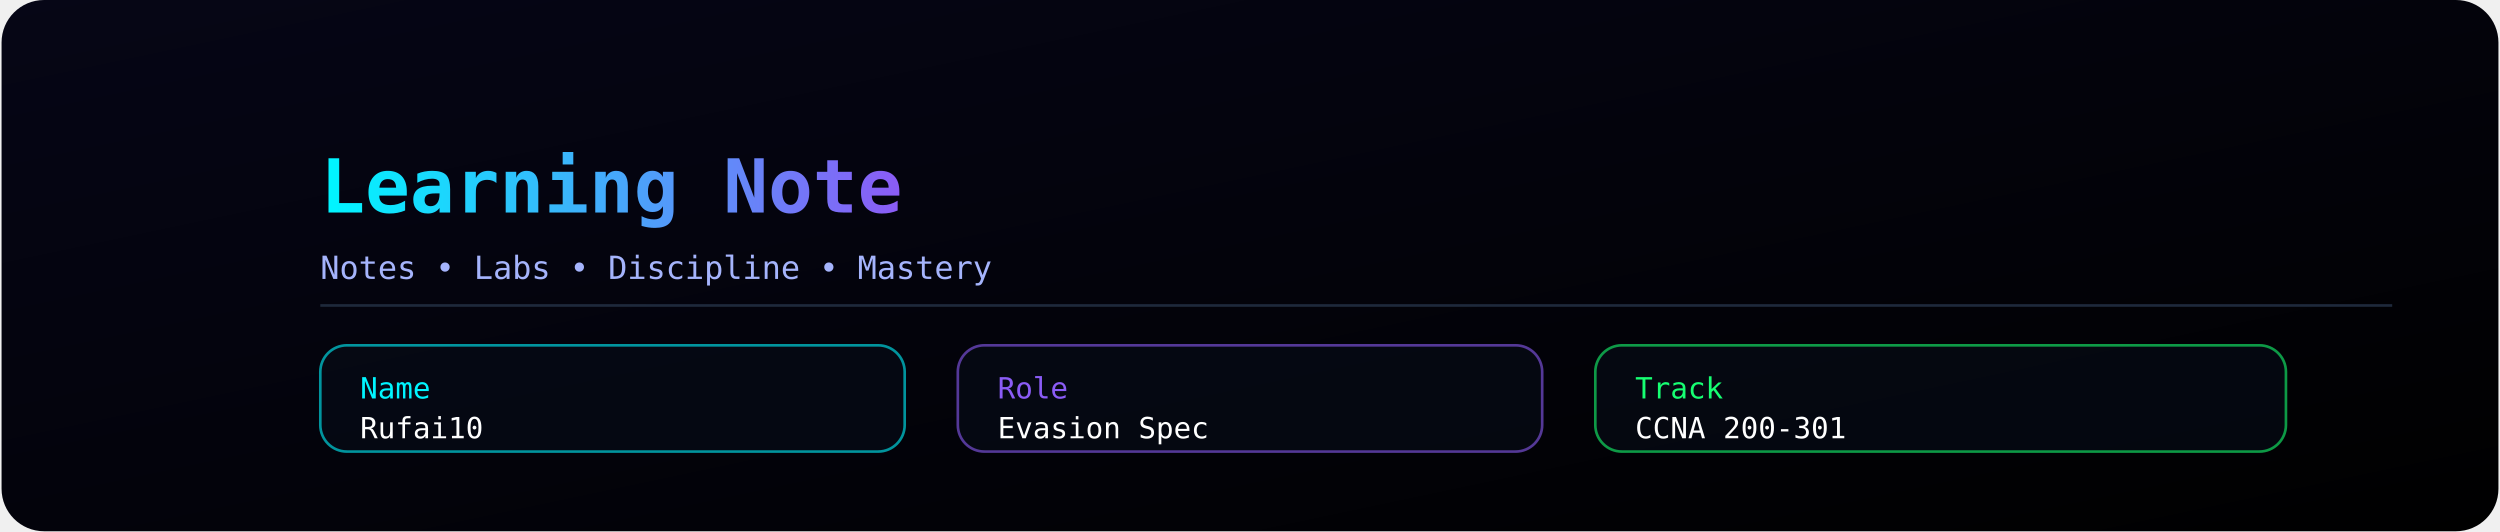
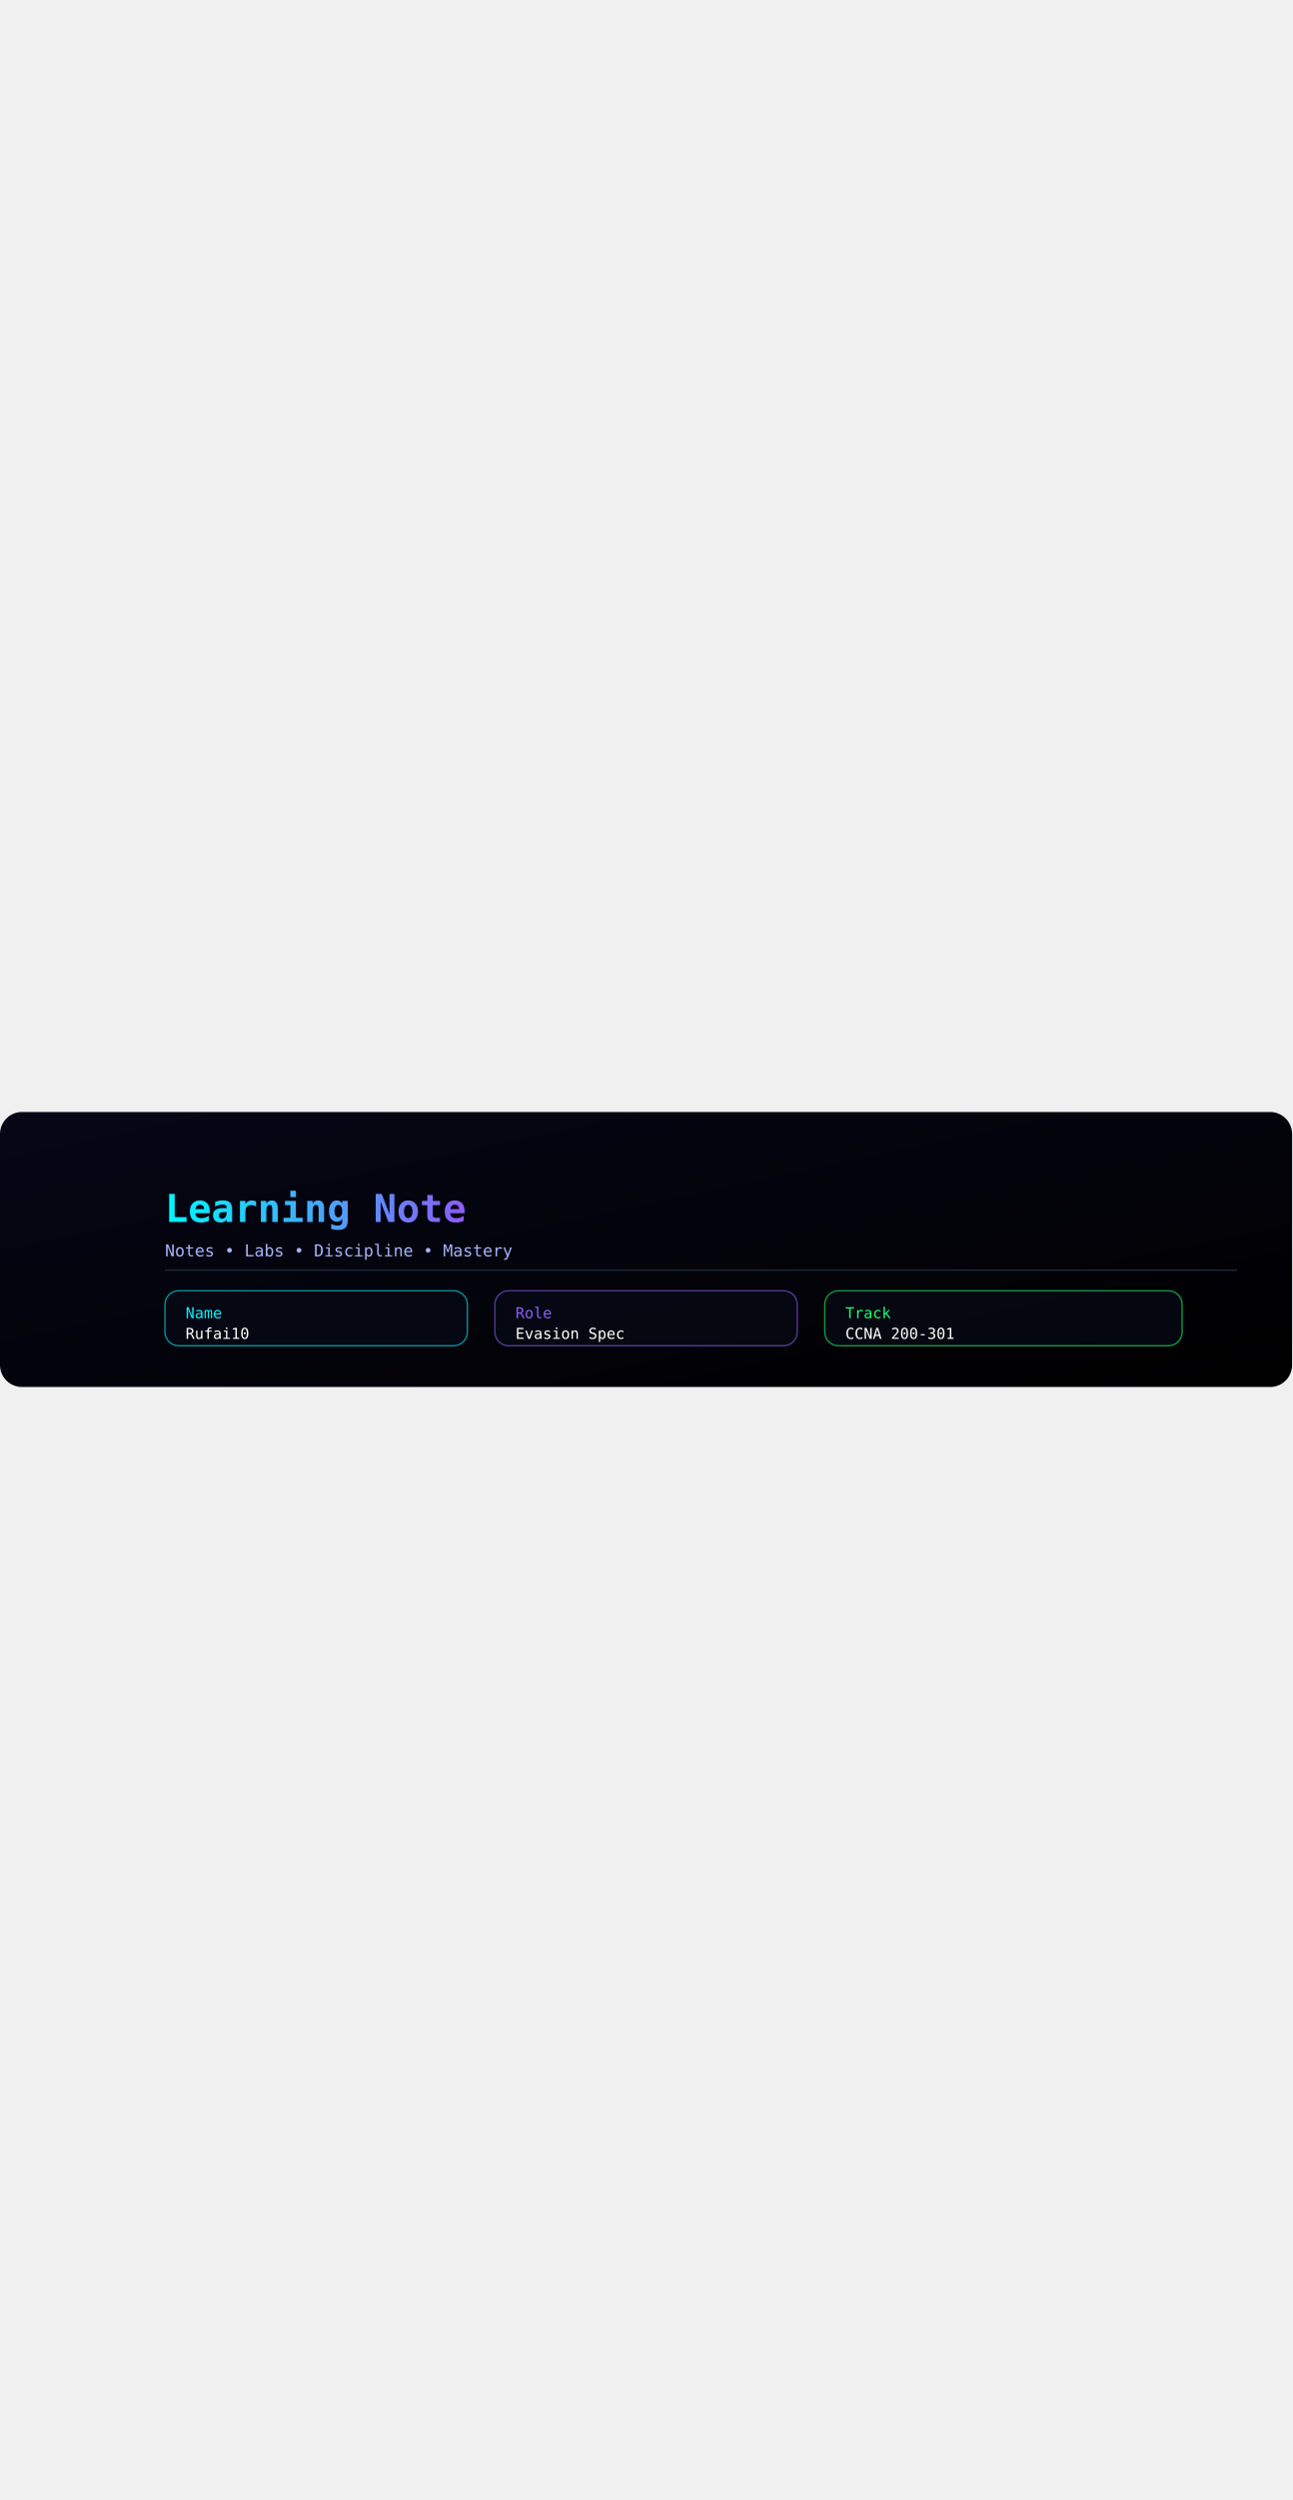
- <svg xmlns="http://www.w3.org/2000/svg" width="1200" height="255" viewBox="0 0 940 200">
+ <svg xmlns="http://www.w3.org/2000/svg" width="1200" height="2320" viewBox="0 0 940 200">
  <defs>
    <linearGradient id="bg" x1="0" y1="0" x2="1" y2="1">
      <stop offset="0%" stop-color="#060616" />
      <stop offset="100%" stop-color="#000000" />
    </linearGradient>
    <linearGradient id="neon" x1="0" y1="0" x2="1" y2="0">
      <stop offset="0%" stop-color="#00f5ff" />
      <stop offset="100%" stop-color="#8b5cf6" />
    </linearGradient>
    <filter id="glow">
      <feGaussianBlur stdDeviation="2" />
    </filter>
  </defs>
  <rect width="940" height="200" rx="16" fill="url(#bg)" />
  <text x="120" y="80" fill="url(#neon)" font-family="Fira Code, monospace" font-size="28" font-weight="800">
    Learning Note
  </text>
  <text x="120" y="105" fill="#A5B4FC" font-family="Fira Code, monospace" font-size="12">
    Notes • Labs • Discipline • Mastery
  </text>
  <line x1="120" y1="115" x2="900" y2="115" stroke="#1e293b" stroke-width="1" />
  <g font-family="Fira Code, monospace" font-size="11">
    <rect x="120" y="130" width="220" height="40" rx="10" fill="#070b18" stroke="#00f5ff" opacity="0.6" />
    <text x="135" y="150" fill="#00f5ff">Name</text>
    <text x="135" y="165" fill="#fff">Rufai10</text>
    <rect x="360" y="130" width="220" height="40" rx="10" fill="#070b18" stroke="#8b5cf6" opacity="0.6" />
    <text x="375" y="150" fill="#8b5cf6">Role</text>
    <text x="375" y="165" fill="#fff">Evasion Spec</text>
    <rect x="600" y="130" width="260" height="40" rx="10" fill="#070b18" stroke="#16ff72" opacity="0.6" />
    <text x="615" y="150" fill="#16ff72">Track</text>
    <text x="615" y="165" fill="#fff">CCNA 200-301</text>
  </g>
</svg>
